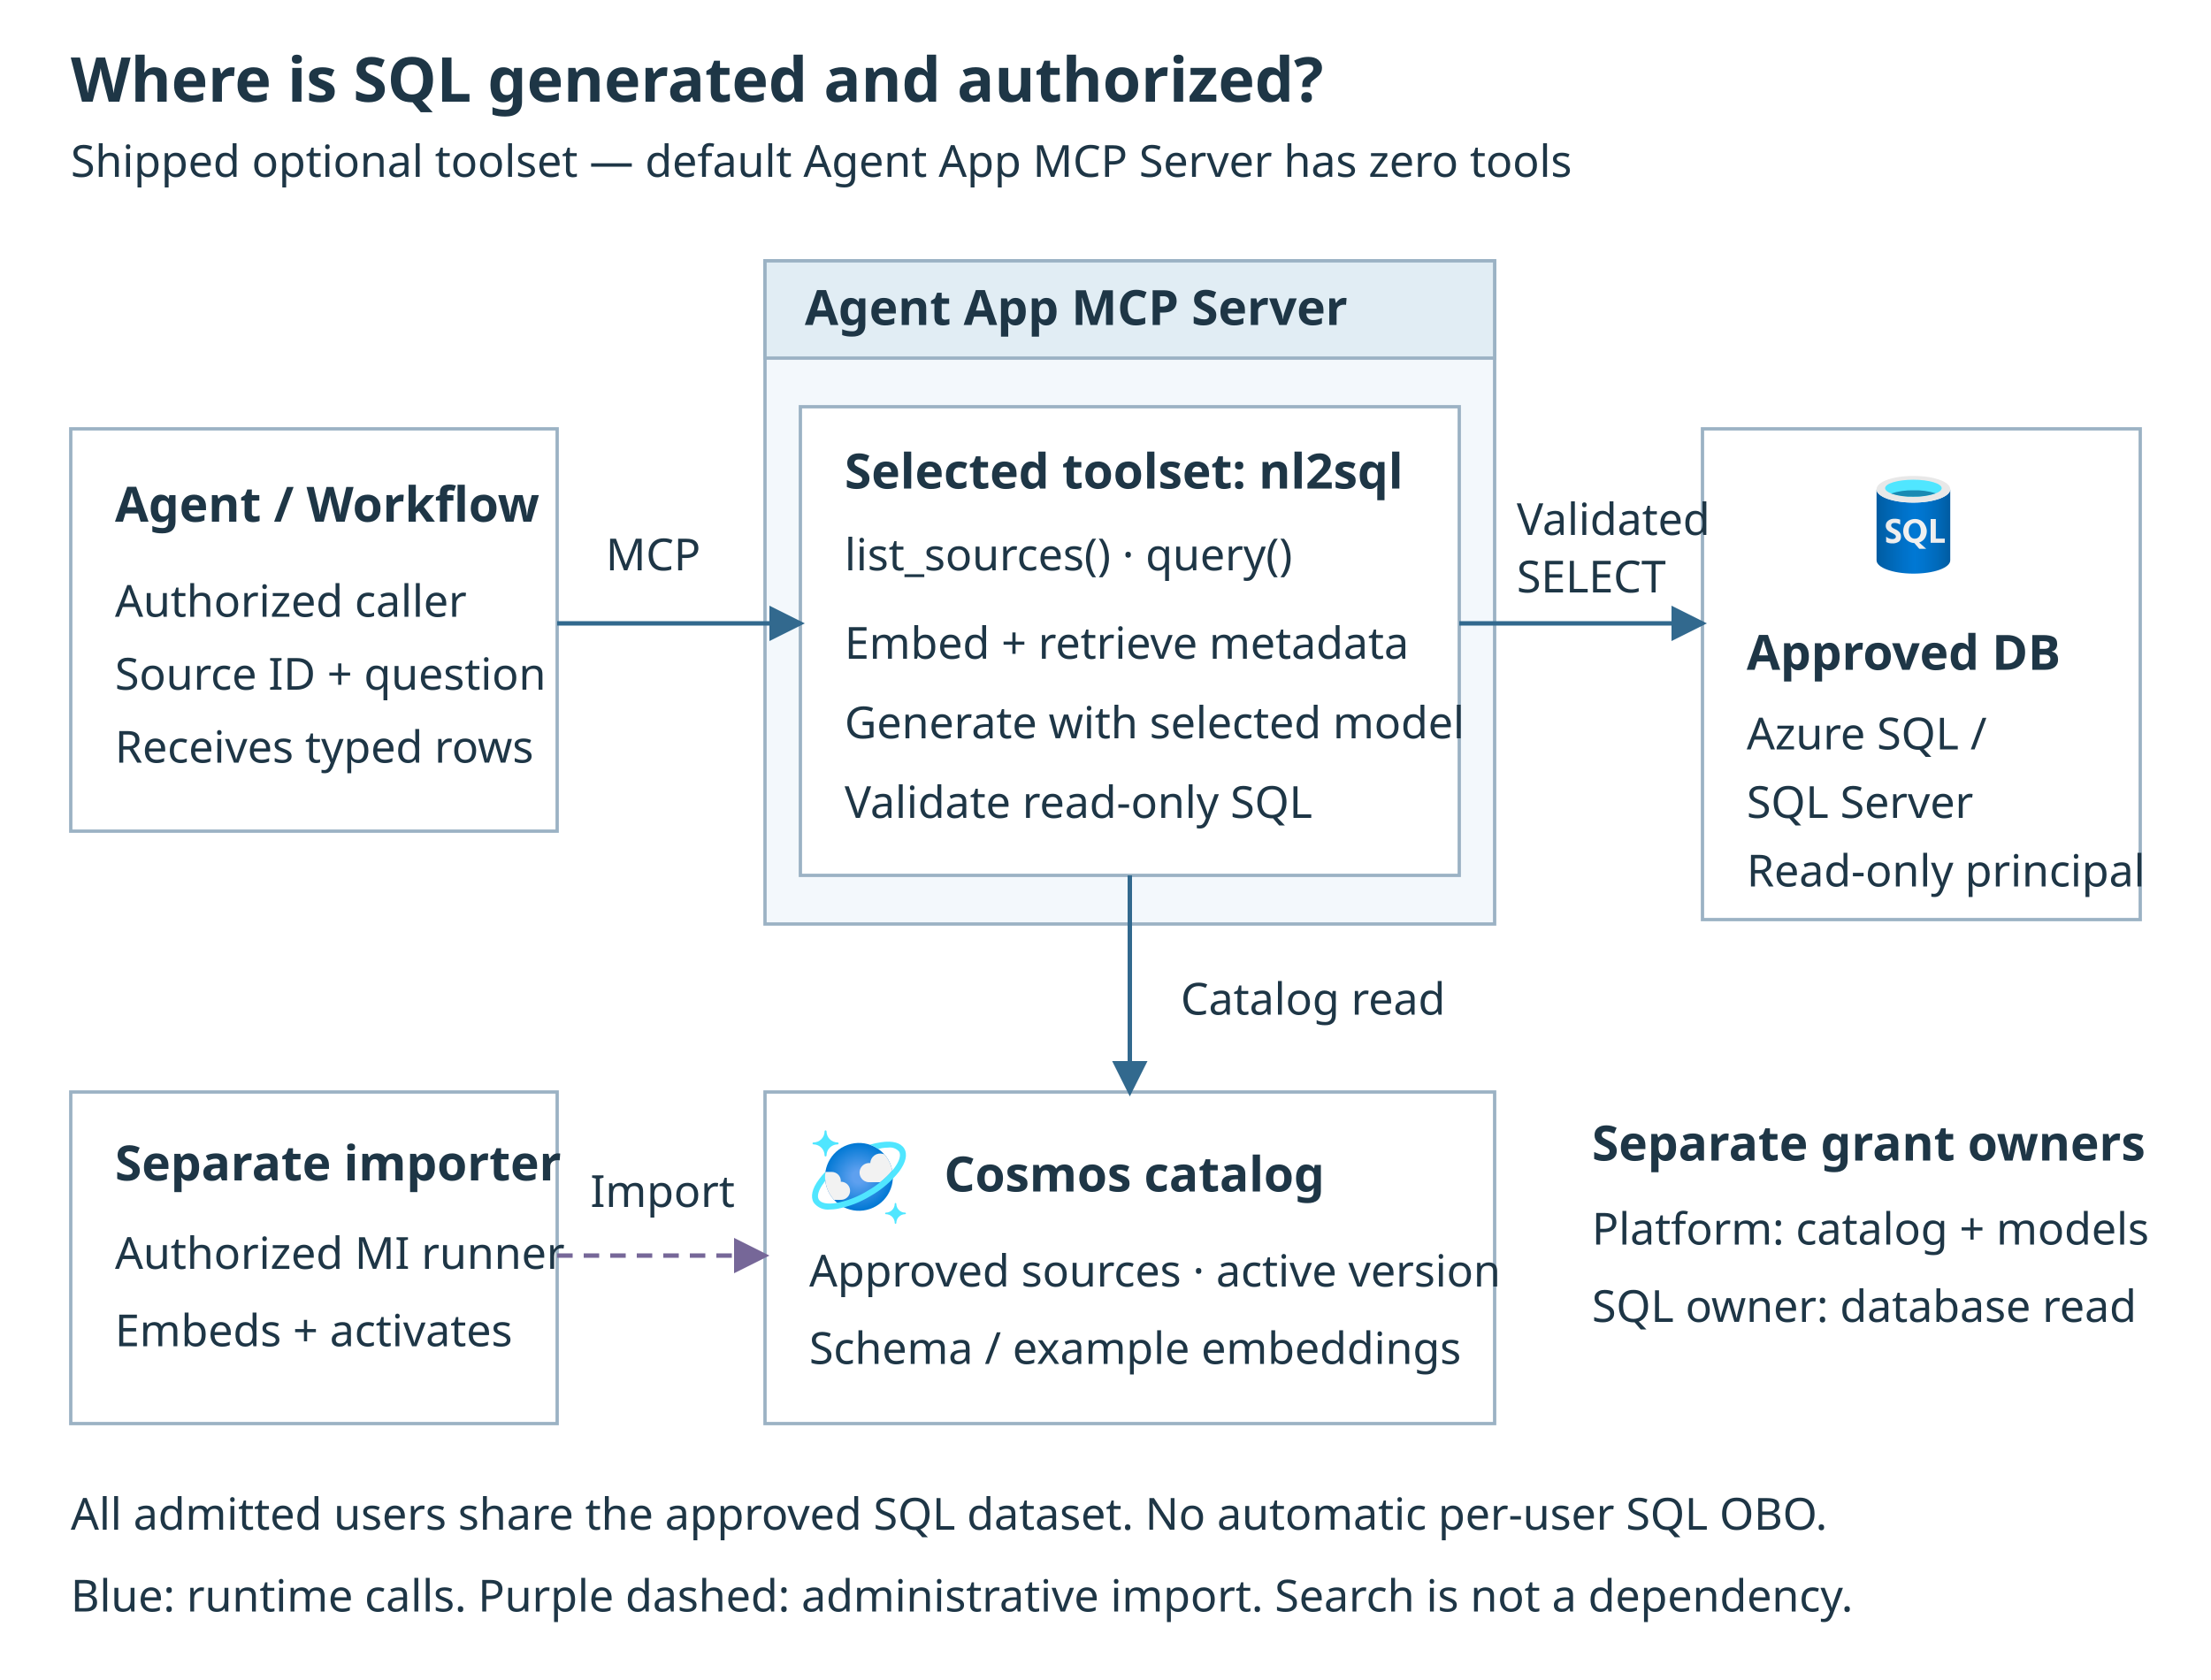
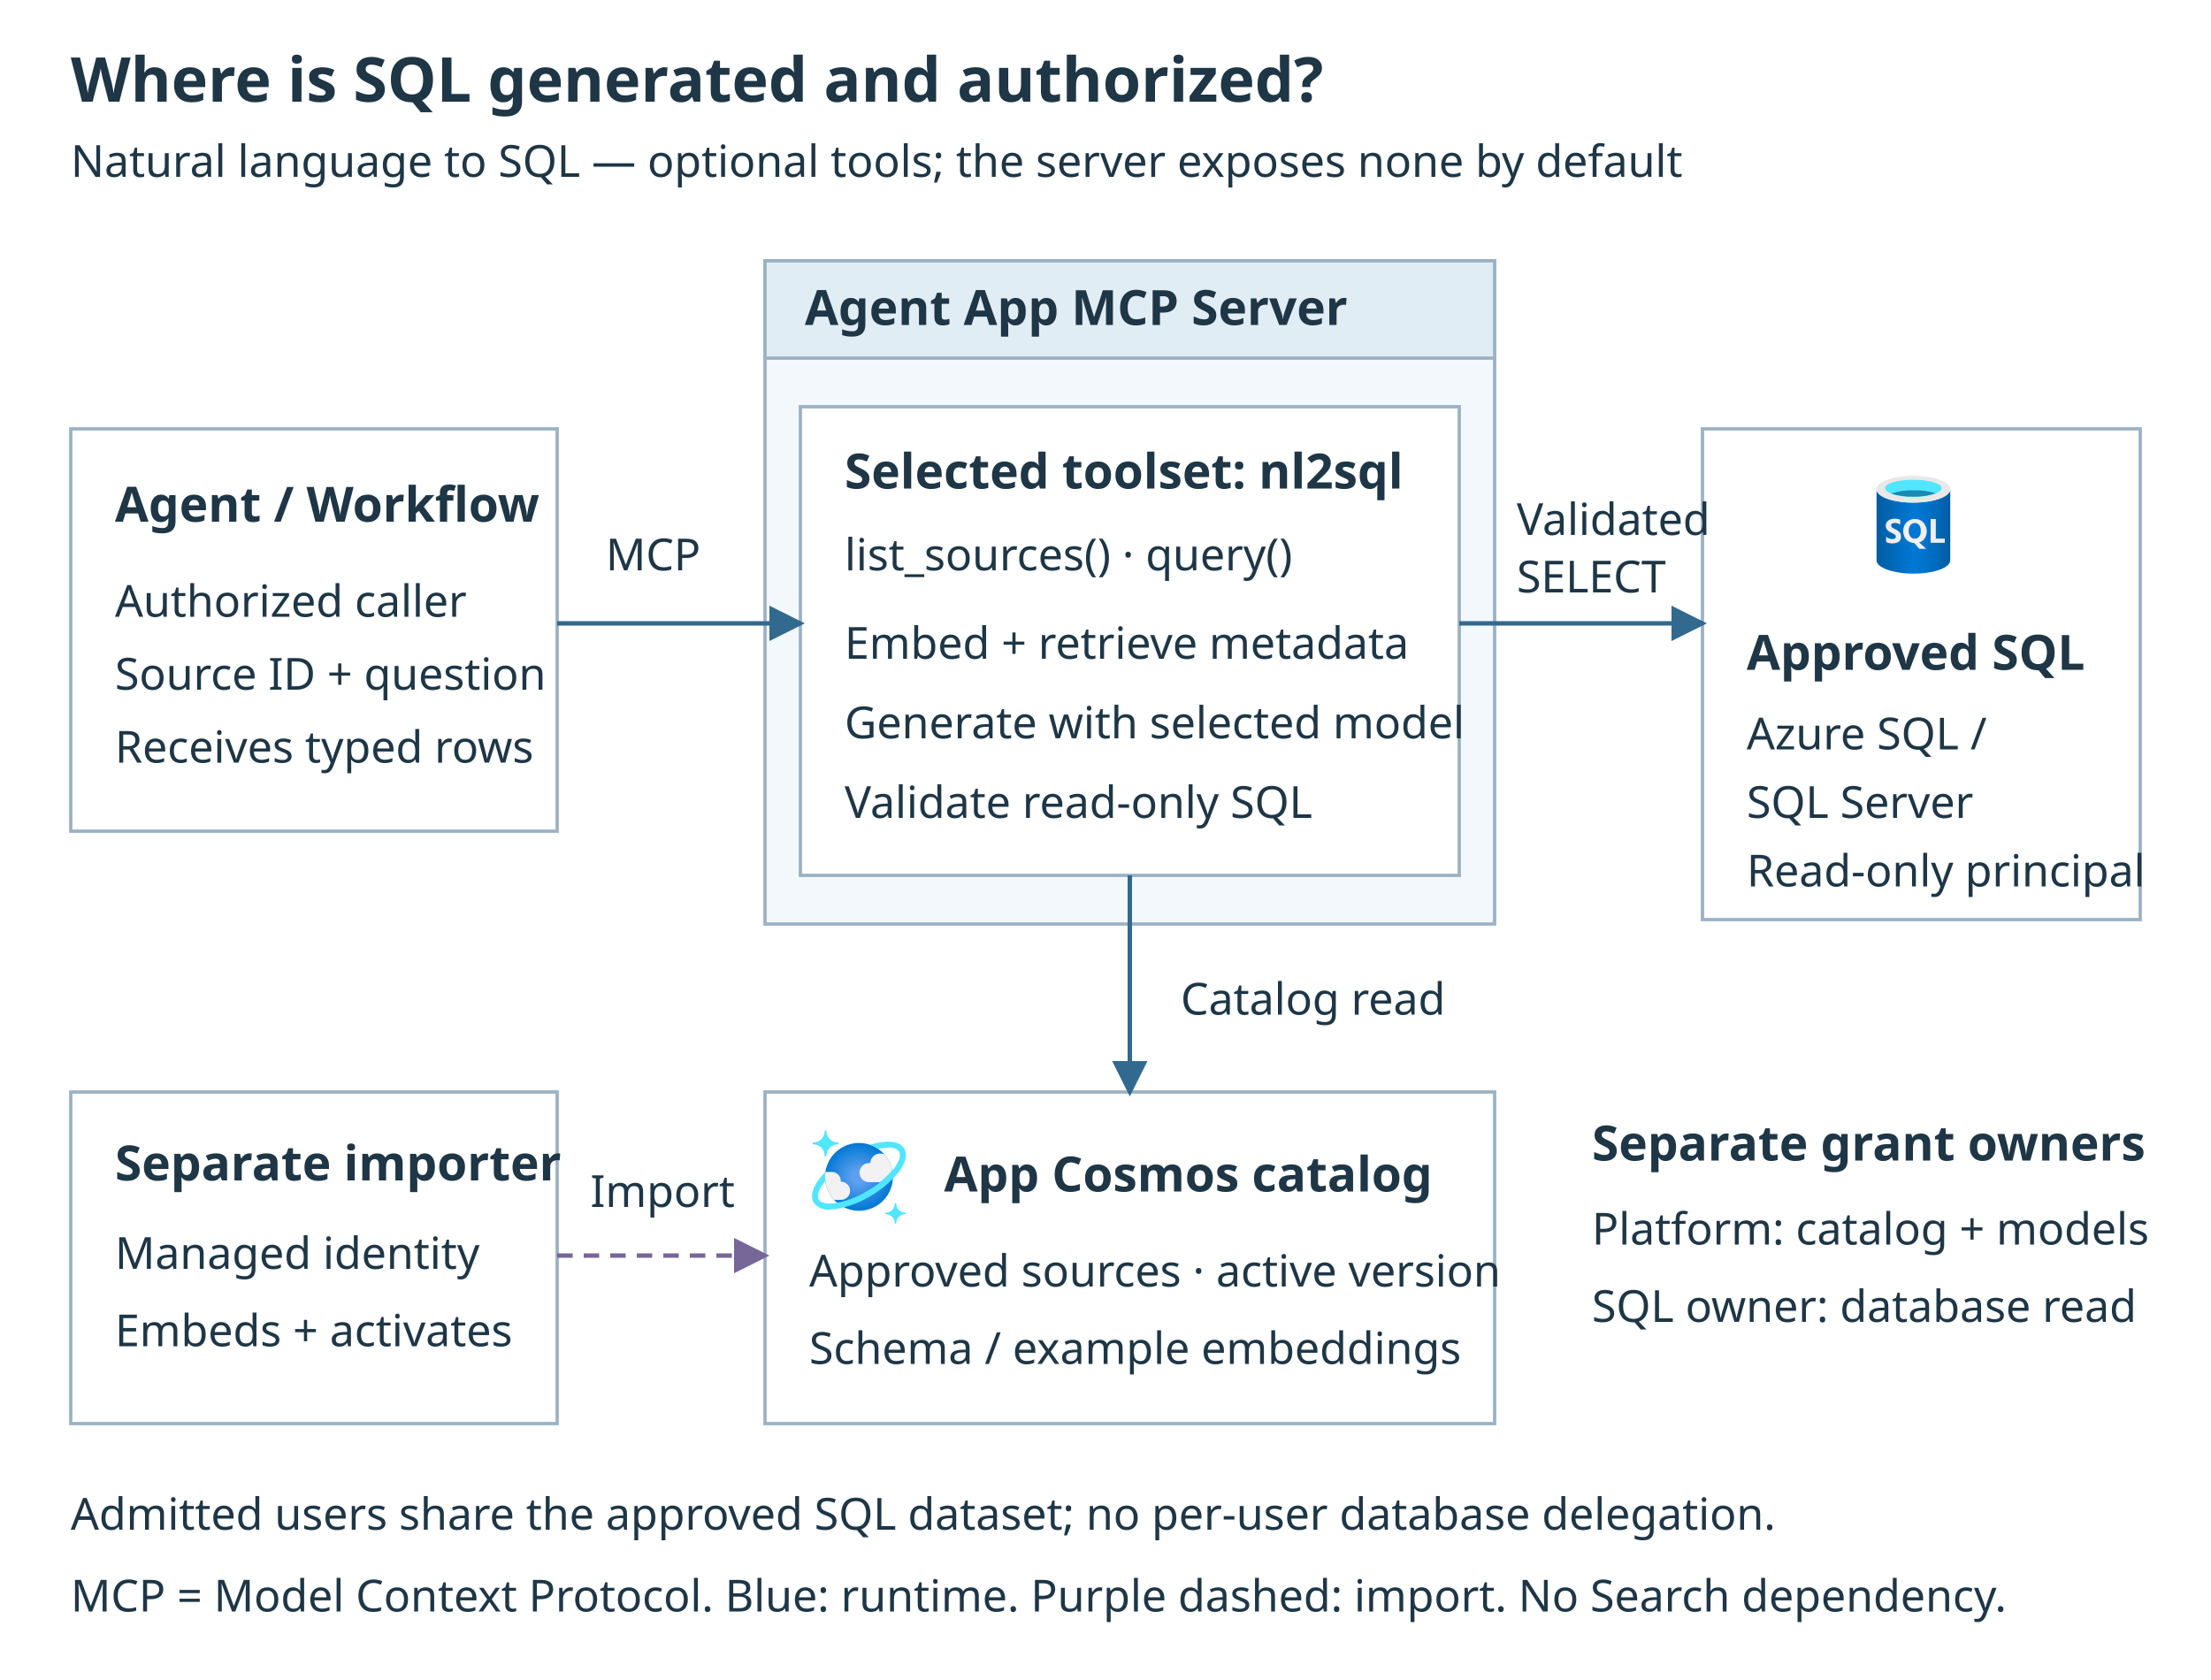
<svg xmlns="http://www.w3.org/2000/svg" width="1000" height="760" viewBox="0 0 1000 760" role="img" aria-labelledby="title desc">
  <defs>
    <marker id="arrow" markerWidth="8" markerHeight="8" refX="7" refY="4" orient="auto">
      <path d="M0 0L8 4L0 8Z" fill="#32698e" />
    </marker>
    <marker id="setup-arrow" markerWidth="8" markerHeight="8" refX="7" refY="4" orient="auto">
      <path d="M0 0L8 4L0 8Z" fill="#766798" />
    </marker>
    <g id="sql-icon">
      <svg id="a96792b7-ce28-4ca3-9767-4e065ef4820f" width="18" height="18" viewBox="0 0 18 18">
        <defs>
          <linearGradient id="ef16bf9d-a8b6-4181-b6cd-66fc5203f956" x1="2.59" y1="10.16" x2="15.41" y2="10.16" gradientUnits="userSpaceOnUse">
            <stop offset="0" stop-color="#005ba1" />
            <stop offset="0.07" stop-color="#0060a9" />
            <stop offset="0.36" stop-color="#0071c8" />
            <stop offset="0.52" stop-color="#0078d4" />
            <stop offset="0.64" stop-color="#0074cd" />
            <stop offset="0.82" stop-color="#006abb" />
            <stop offset="1" stop-color="#005ba1" />
          </linearGradient>
          <radialGradient id="bf3846c3-4d74-4743-ab9a-f334c248bd92" cx="9.36" cy="10.57" r="7.07" gradientUnits="userSpaceOnUse">
            <stop offset="0" stop-color="#f2f2f2" />
            <stop offset="0.58" stop-color="#eee" />
            <stop offset="1" stop-color="#e6e6e6" />
          </radialGradient>
        </defs>
        <path d="M9,5.14c-3.54,0-6.41-1-6.41-2.32V15.18c0,1.27,2.82,2.3,6.32,2.32H9c3.54,0,6.41-1,6.41-2.32V2.82C15.41,4.11,12.54,5.14,9,5.14Z" fill="url(#ef16bf9d-a8b6-4181-b6cd-66fc5203f956)" />
        <path d="M15.41,2.82c0,1.29-2.87,2.32-6.41,2.32s-6.41-1-6.41-2.32S5.46.5,9,.5s6.41,1,6.41,2.32" fill="#e8e8e8" />
        <path d="M13.92,2.63c0,.82-2.21,1.48-4.92,1.48S4.08,3.45,4.08,2.63,6.29,1.16,9,1.16s4.92.66,4.92,1.47" fill="#50e6ff" />
        <path d="M9,3a11.55,11.55,0,0,0-3.89.57A11.42,11.42,0,0,0,9,4.11a11.15,11.15,0,0,0,3.89-.58A11.84,11.84,0,0,0,9,3Z" fill="#198ab3" />
        <path d="M12.9,11.4V8H12v4.13h2.46V11.4ZM5.76,9.73a1.83,1.83,0,0,1-.51-.31.44.44,0,0,1-.12-.32.34.34,0,0,1,.15-.3.68.68,0,0,1,.42-.12,1.62,1.62,0,0,1,1,.29V8.11a2.58,2.58,0,0,0-1-.16,1.64,1.64,0,0,0-1.09.34,1.08,1.08,0,0,0-.42.89c0,.51.32.91,1,1.21a2.88,2.88,0,0,1,.62.36.42.42,0,0,1,.15.32.38.38,0,0,1-.16.31.81.81,0,0,1-.45.11,1.66,1.66,0,0,1-1.09-.42V12a2.17,2.17,0,0,0,1.07.24,1.88,1.88,0,0,0,1.18-.33A1.08,1.08,0,0,0,6.84,11a1.05,1.05,0,0,0-.25-.7A2.42,2.42,0,0,0,5.76,9.73ZM11,11.32a2.34,2.34,0,0,0,.33-1.26A2.32,2.32,0,0,0,11,9a1.81,1.81,0,0,0-.7-.75,2,2,0,0,0-1-.26,2.11,2.11,0,0,0-1.08.27A1.86,1.86,0,0,0,7.49,9a2.46,2.46,0,0,0-.26,1.14,2.26,2.26,0,0,0,.24,1,1.76,1.76,0,0,0,.69.74,2.06,2.06,0,0,0,1,.3l.86,1h1.21L10,12.08A1.79,1.79,0,0,0,11,11.32ZM10,11.07a.94.94,0,0,1-.76.35.92.92,0,0,1-.76-.36,1.52,1.52,0,0,1-.29-1,1.53,1.53,0,0,1,.29-1,1,1,0,0,1,.78-.37.87.87,0,0,1,.75.37,1.62,1.62,0,0,1,.27,1A1.46,1.46,0,0,1,10,11.07Z" fill="url(#bf3846c3-4d74-4743-ab9a-f334c248bd92)" />
      </svg>
    </g>
    <g id="cosmos-icon">
      <svg id="b089cfca-0de1-451c-a1ca-6680ea50cb4f" width="18" height="18" viewBox="0 0 18 18">
        <defs>
          <radialGradient id="b25d0836-964a-4c84-8c20-855f66e8345e" cx="-105.006" cy="-10.409" r="5.954" gradientTransform="translate(117.739 19.644) scale(1.036 1.027)" gradientUnits="userSpaceOnUse">
            <stop offset="0.183" stop-color="#5ea0ef" />
            <stop offset="1" stop-color="#0078d4" />
          </radialGradient>
          <clipPath id="b36c7f5d-2ef1-4760-8a25-eeb9661f4e47">
            <path d="M14.969,7.53A6.137,6.137,0,1,1,7.574,2.987,6.137,6.137,0,0,1,14.969,7.53Z" fill="none" />
          </clipPath>
        </defs>
        <path d="M2.954,5.266a.175.175,0,0,1-.176-.176h0A2.012,2.012,0,0,0,.769,3.081a.176.176,0,0,1-.176-.175h0a.176.176,0,0,1,.176-.176A2.012,2.012,0,0,0,2.778.72.175.175,0,0,1,2.954.544h0A.175.175,0,0,1,3.13.72h0A2.012,2.012,0,0,0,5.139,2.729a.175.175,0,0,1,.176.176h0a.175.175,0,0,1-.176.176h0A2.011,2.011,0,0,0,3.13,5.09.177.177,0,0,1,2.954,5.266Z" fill="#50e6ff" />
        <path d="M15.611,17.456a.141.141,0,0,1-.141-.141h0a1.609,1.609,0,0,0-1.607-1.607.141.141,0,0,1-.141-.14h0a.141.141,0,0,1,.141-.141h0a1.608,1.608,0,0,0,1.607-1.607.141.141,0,0,1,.141-.141h0a.141.141,0,0,1,.141.141h0a1.608,1.608,0,0,0,1.607,1.607.141.141,0,1,1,0,.282h0a1.609,1.609,0,0,0-1.607,1.607A.141.141,0,0,1,15.611,17.456Z" fill="#50e6ff" />
        <g>
          <path d="M14.969,7.53A6.137,6.137,0,1,1,7.574,2.987,6.137,6.137,0,0,1,14.969,7.53Z" fill="url(#b25d0836-964a-4c84-8c20-855f66e8345e)" />
          <g clip-path="url(#b36c7f5d-2ef1-4760-8a25-eeb9661f4e47)">
            <path d="M5.709,13.115A1.638,1.638,0,1,0,5.714,9.84,1.307,1.307,0,0,0,5.721,9.7,1.651,1.651,0,0,0,4.06,8.064H2.832a6.251,6.251,0,0,0,1.595,5.051Z" fill="#f2f2f2" />
            <path d="M15.045,7.815c0-.015,0-.03-.007-.044a5.978,5.978,0,0,0-1.406-2.88,1.825,1.825,0,0,0-.289-.09,1.806,1.806,0,0,0-2.3,1.663,2,2,0,0,0-.2-.013,1.737,1.737,0,0,0-.581,3.374,1.451,1.451,0,0,0,.541.1h2.03A13.453,13.453,0,0,0,15.045,7.815Z" fill="#f2f2f2" />
          </g>
        </g>
        <path d="M17.191,3.832c-.629-1.047-2.1-1.455-4.155-1.149a14.606,14.606,0,0,0-2.082.452,6.456,6.456,0,0,1,1.528.767c.241-.053.483-.116.715-.151A7.49,7.49,0,0,1,14.3,3.662a2.188,2.188,0,0,1,1.959.725h0c.383.638.06,1.729-.886,3a16.723,16.723,0,0,1-4.749,4.051A16.758,16.758,0,0,1,4.8,13.7c-1.564.234-2.682,0-3.065-.636s-.06-1.73.886-2.995c.117-.157.146-.234.279-.392a6.252,6.252,0,0,1,.026-1.63A11.552,11.552,0,0,0,1.756,9.419C.517,11.076.181,12.566.809,13.613a3.165,3.165,0,0,0,2.9,1.249,8.434,8.434,0,0,0,1.251-.1,17.855,17.855,0,0,0,6.219-2.4,17.808,17.808,0,0,0,5.061-4.332C17.483,6.369,17.819,4.88,17.191,3.832Z" fill="#50e6ff" />
      </svg>
    </g>
  </defs>
  <style>text{font-family:"Segoe UI",sans-serif;fill:#1e3646;font-size:20px}.title{font-size:28px;font-weight:700}.head{font-size:22px;font-weight:600}.node{fill:#fff;stroke:#9bb2c4;stroke-width:1.5}.group{fill:#f3f8fc;stroke:#9bb2c4;stroke-width:1.5}.header{fill:#e1edf4;stroke:#9bb2c4;stroke-width:1.5}.flow{fill:none;stroke:#32698e;stroke-width:2;marker-end:url(#arrow)}.setup{fill:none;stroke:#766798;stroke-width:2;stroke-dasharray:7 5;marker-end:url(#setup-arrow)}</style>
  <rect width="1000" height="760" fill="#fff" />
  <text x="32" y="46" class="title">Where is SQL generated and authorized?</text>
-   <text x="32" y="80">Shipped optional toolset — default Agent App MCP Server has zero tools</text>
+   <text x="32" y="80">Natural language to SQL — optional tools; the server exposes none by default</text>
  <rect x="32" y="194" width="220" height="182" class="node" />
  <text x="52" y="236" class="head">Agent / Workflow</text>
  <text x="52" y="279">Authorized caller</text>
  <text x="52" y="312">Source ID + question</text>
  <text x="52" y="345">Receives typed rows</text>
  <rect x="346" y="118" width="330" height="300" class="group" />
  <rect x="346" y="118" width="330" height="44" class="header" />
  <text x="364" y="147" class="head">Agent App MCP Server</text>
  <rect x="362" y="184" width="298" height="212" class="node" />
  <text x="382" y="221" class="head">Selected toolset: nl2sql</text>
  <text x="382" y="258">list_sources() · query()</text>
  <text x="382" y="298">Embed + retrieve metadata</text>
  <text x="382" y="334">Generate with selected model</text>
  <text x="382" y="370">Validate read-only SQL</text>
  <rect x="770" y="194" width="198" height="222" class="node" />
  <use href="#sql-icon" transform="translate(842 214) scale(2.6)" />
-   <text x="790" y="303" class="head">Approved DB</text>
+   <text x="790" y="303" class="head">Approved SQL</text>
  <text x="790" y="339">Azure SQL /</text>
  <text x="790" y="370">SQL Server</text>
  <text x="790" y="401">Read-only principal</text>
  <path d="M252 282H362" class="flow" />
  <text x="274" y="258">MCP</text>
  <path d="M660 282H770" class="flow" />
  <text x="686" y="242">Validated</text>
  <text x="686" y="268">SELECT</text>
  <rect x="346" y="494" width="330" height="150" class="node" />
  <use href="#cosmos-icon" transform="translate(366 510) scale(2.5)" />
-   <text x="427" y="539" class="head">Cosmos catalog</text>
+   <text x="427" y="539" class="head">App Cosmos catalog</text>
  <text x="366" y="582">Approved sources · active version</text>
  <text x="366" y="617">Schema / example embeddings</text>
  <path d="M511 396V494" class="flow" />
  <text x="534" y="459">Catalog read</text>
  <rect x="32" y="494" width="220" height="150" class="node" />
  <text x="52" y="534" class="head">Separate importer</text>
-   <text x="52" y="574">Authorized MI runner</text>
+   <text x="52" y="574">Managed identity</text>
  <text x="52" y="609">Embeds + activates</text>
  <path d="M252 568H346" class="setup" />
  <text x="267" y="546">Import</text>
  <text x="720" y="525" class="head">Separate grant owners</text>
  <text x="720" y="563">Platform: catalog + models</text>
  <text x="720" y="598">SQL owner: database read</text>
-   <text x="32" y="692">All admitted users share the approved SQL dataset. No automatic per-user SQL OBO.</text>
-   <text x="32" y="729">Blue: runtime calls. Purple dashed: administrative import. Search is not a dependency.</text>
+   <text x="32" y="692">Admitted users share the approved SQL dataset; no per-user database delegation.</text>
+   <text x="32" y="729">MCP = Model Context Protocol. Blue: runtime. Purple dashed: import. No Search dependency.</text>
</svg>
